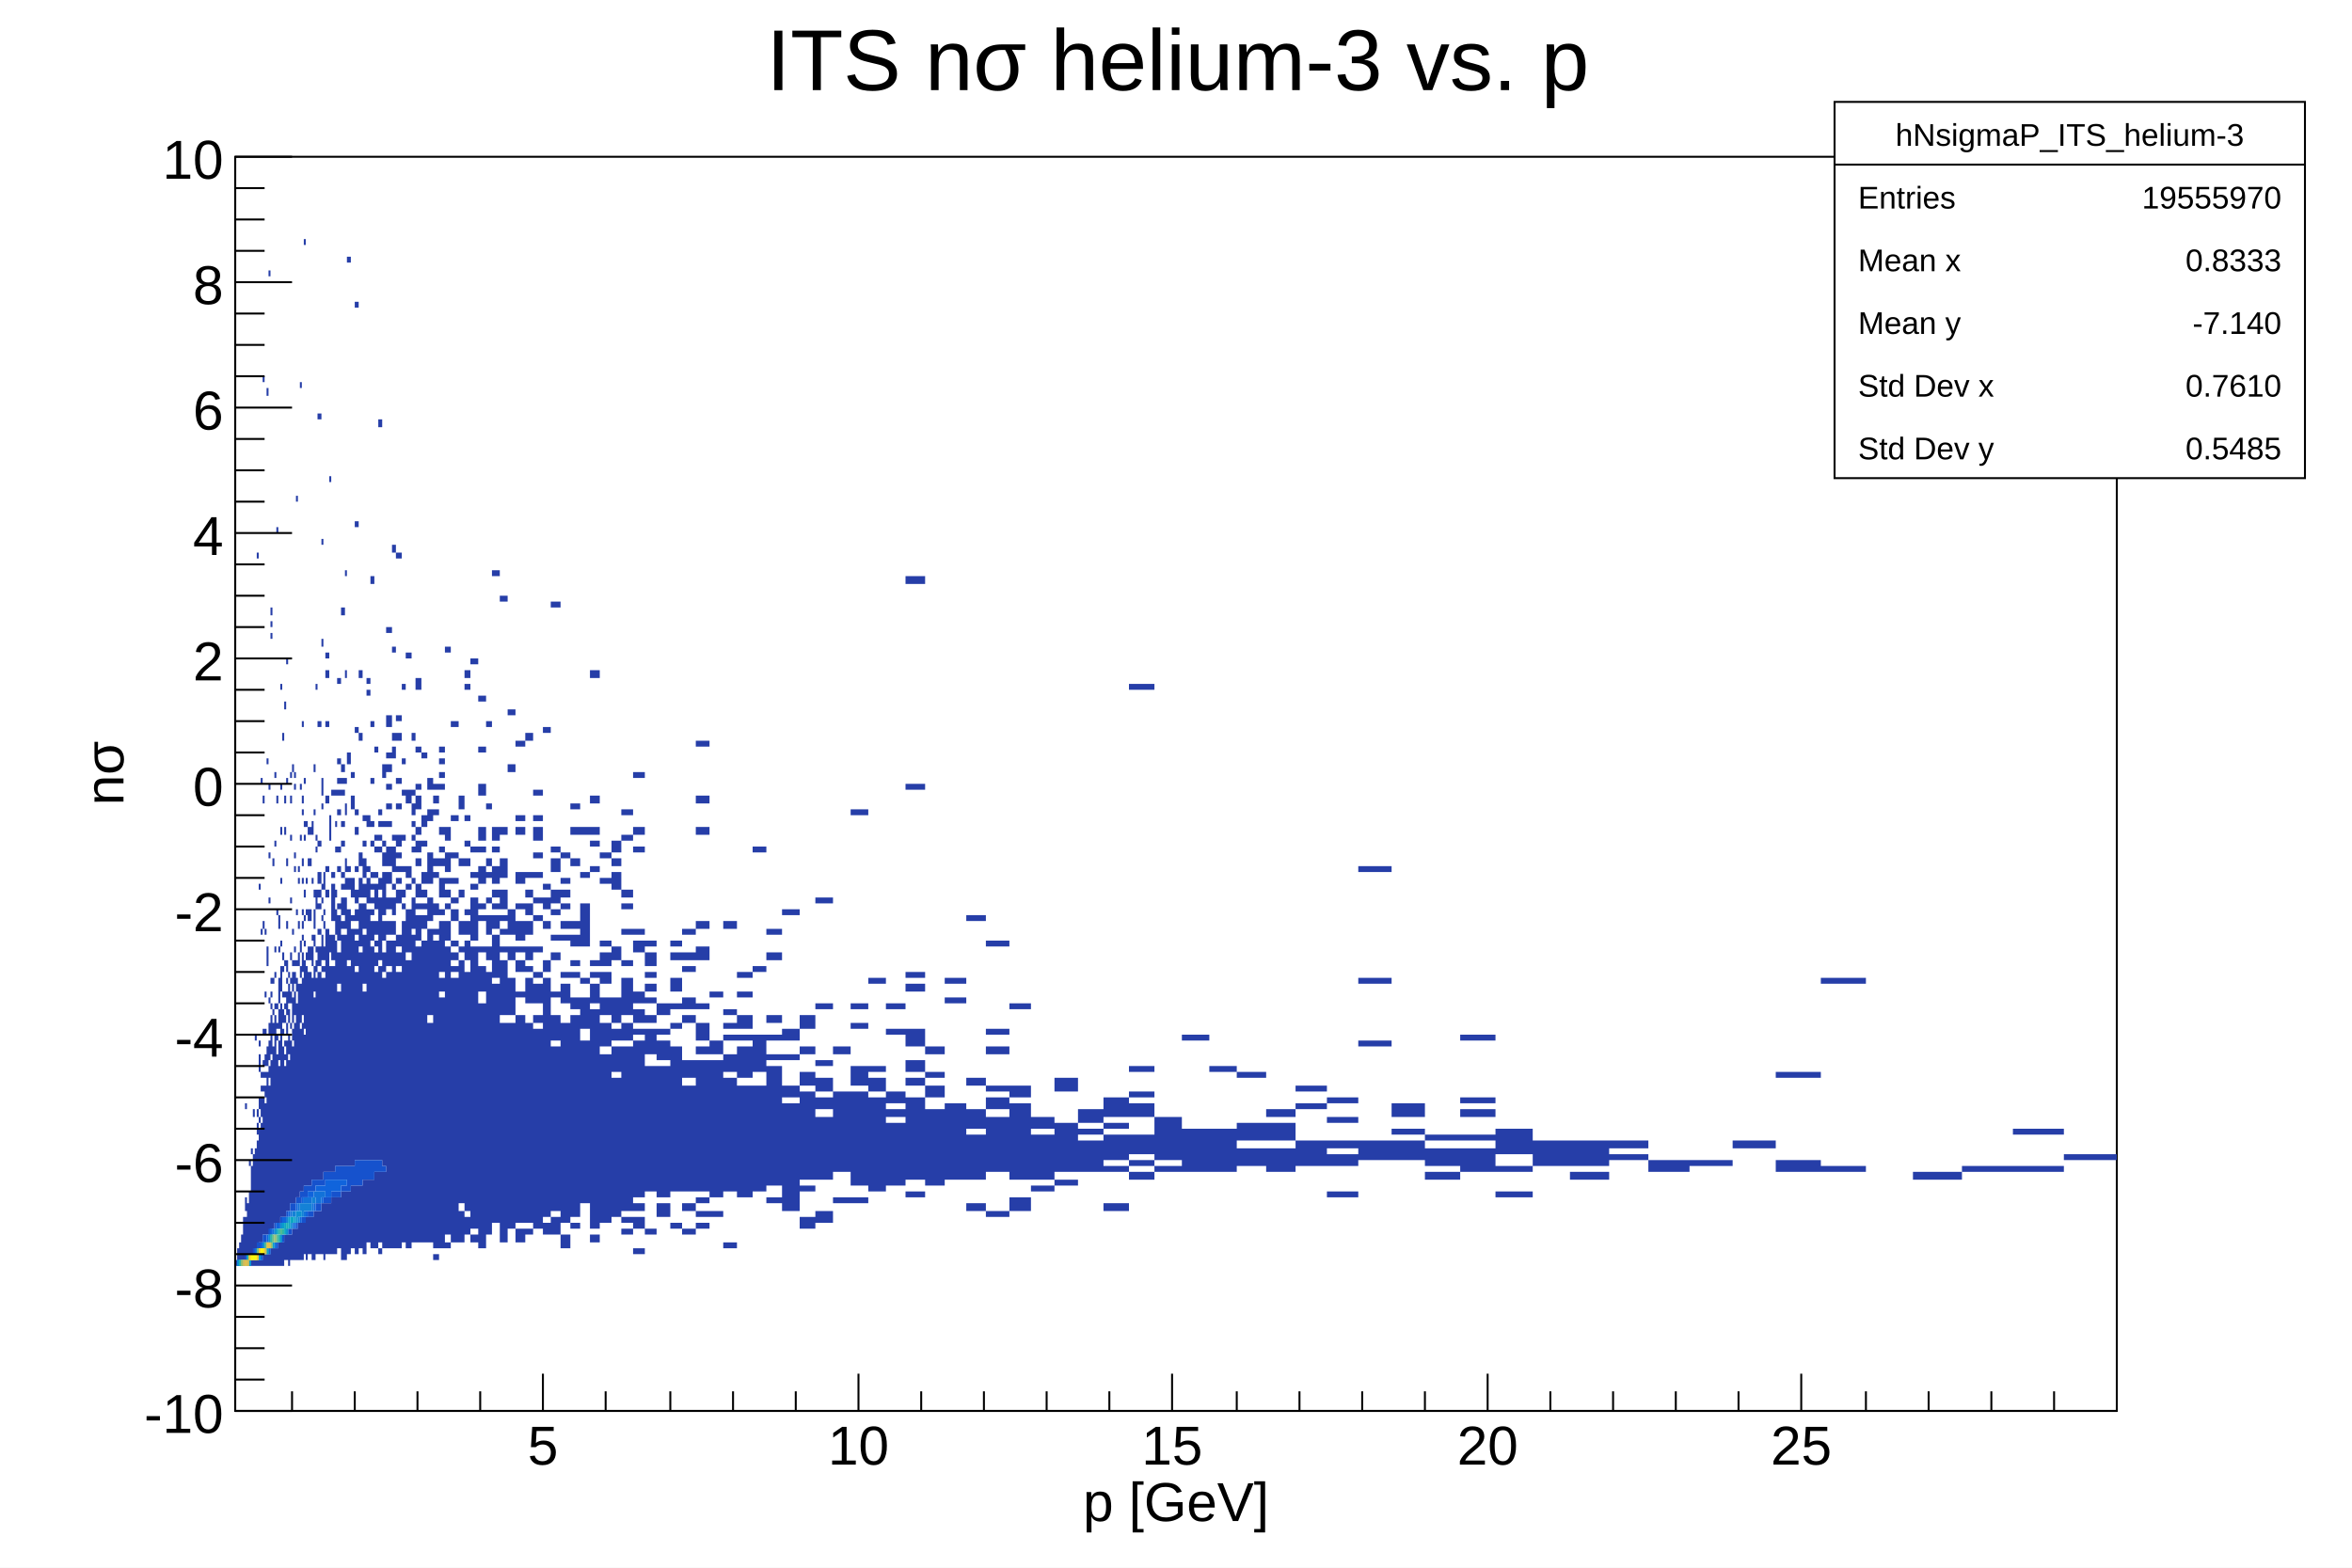
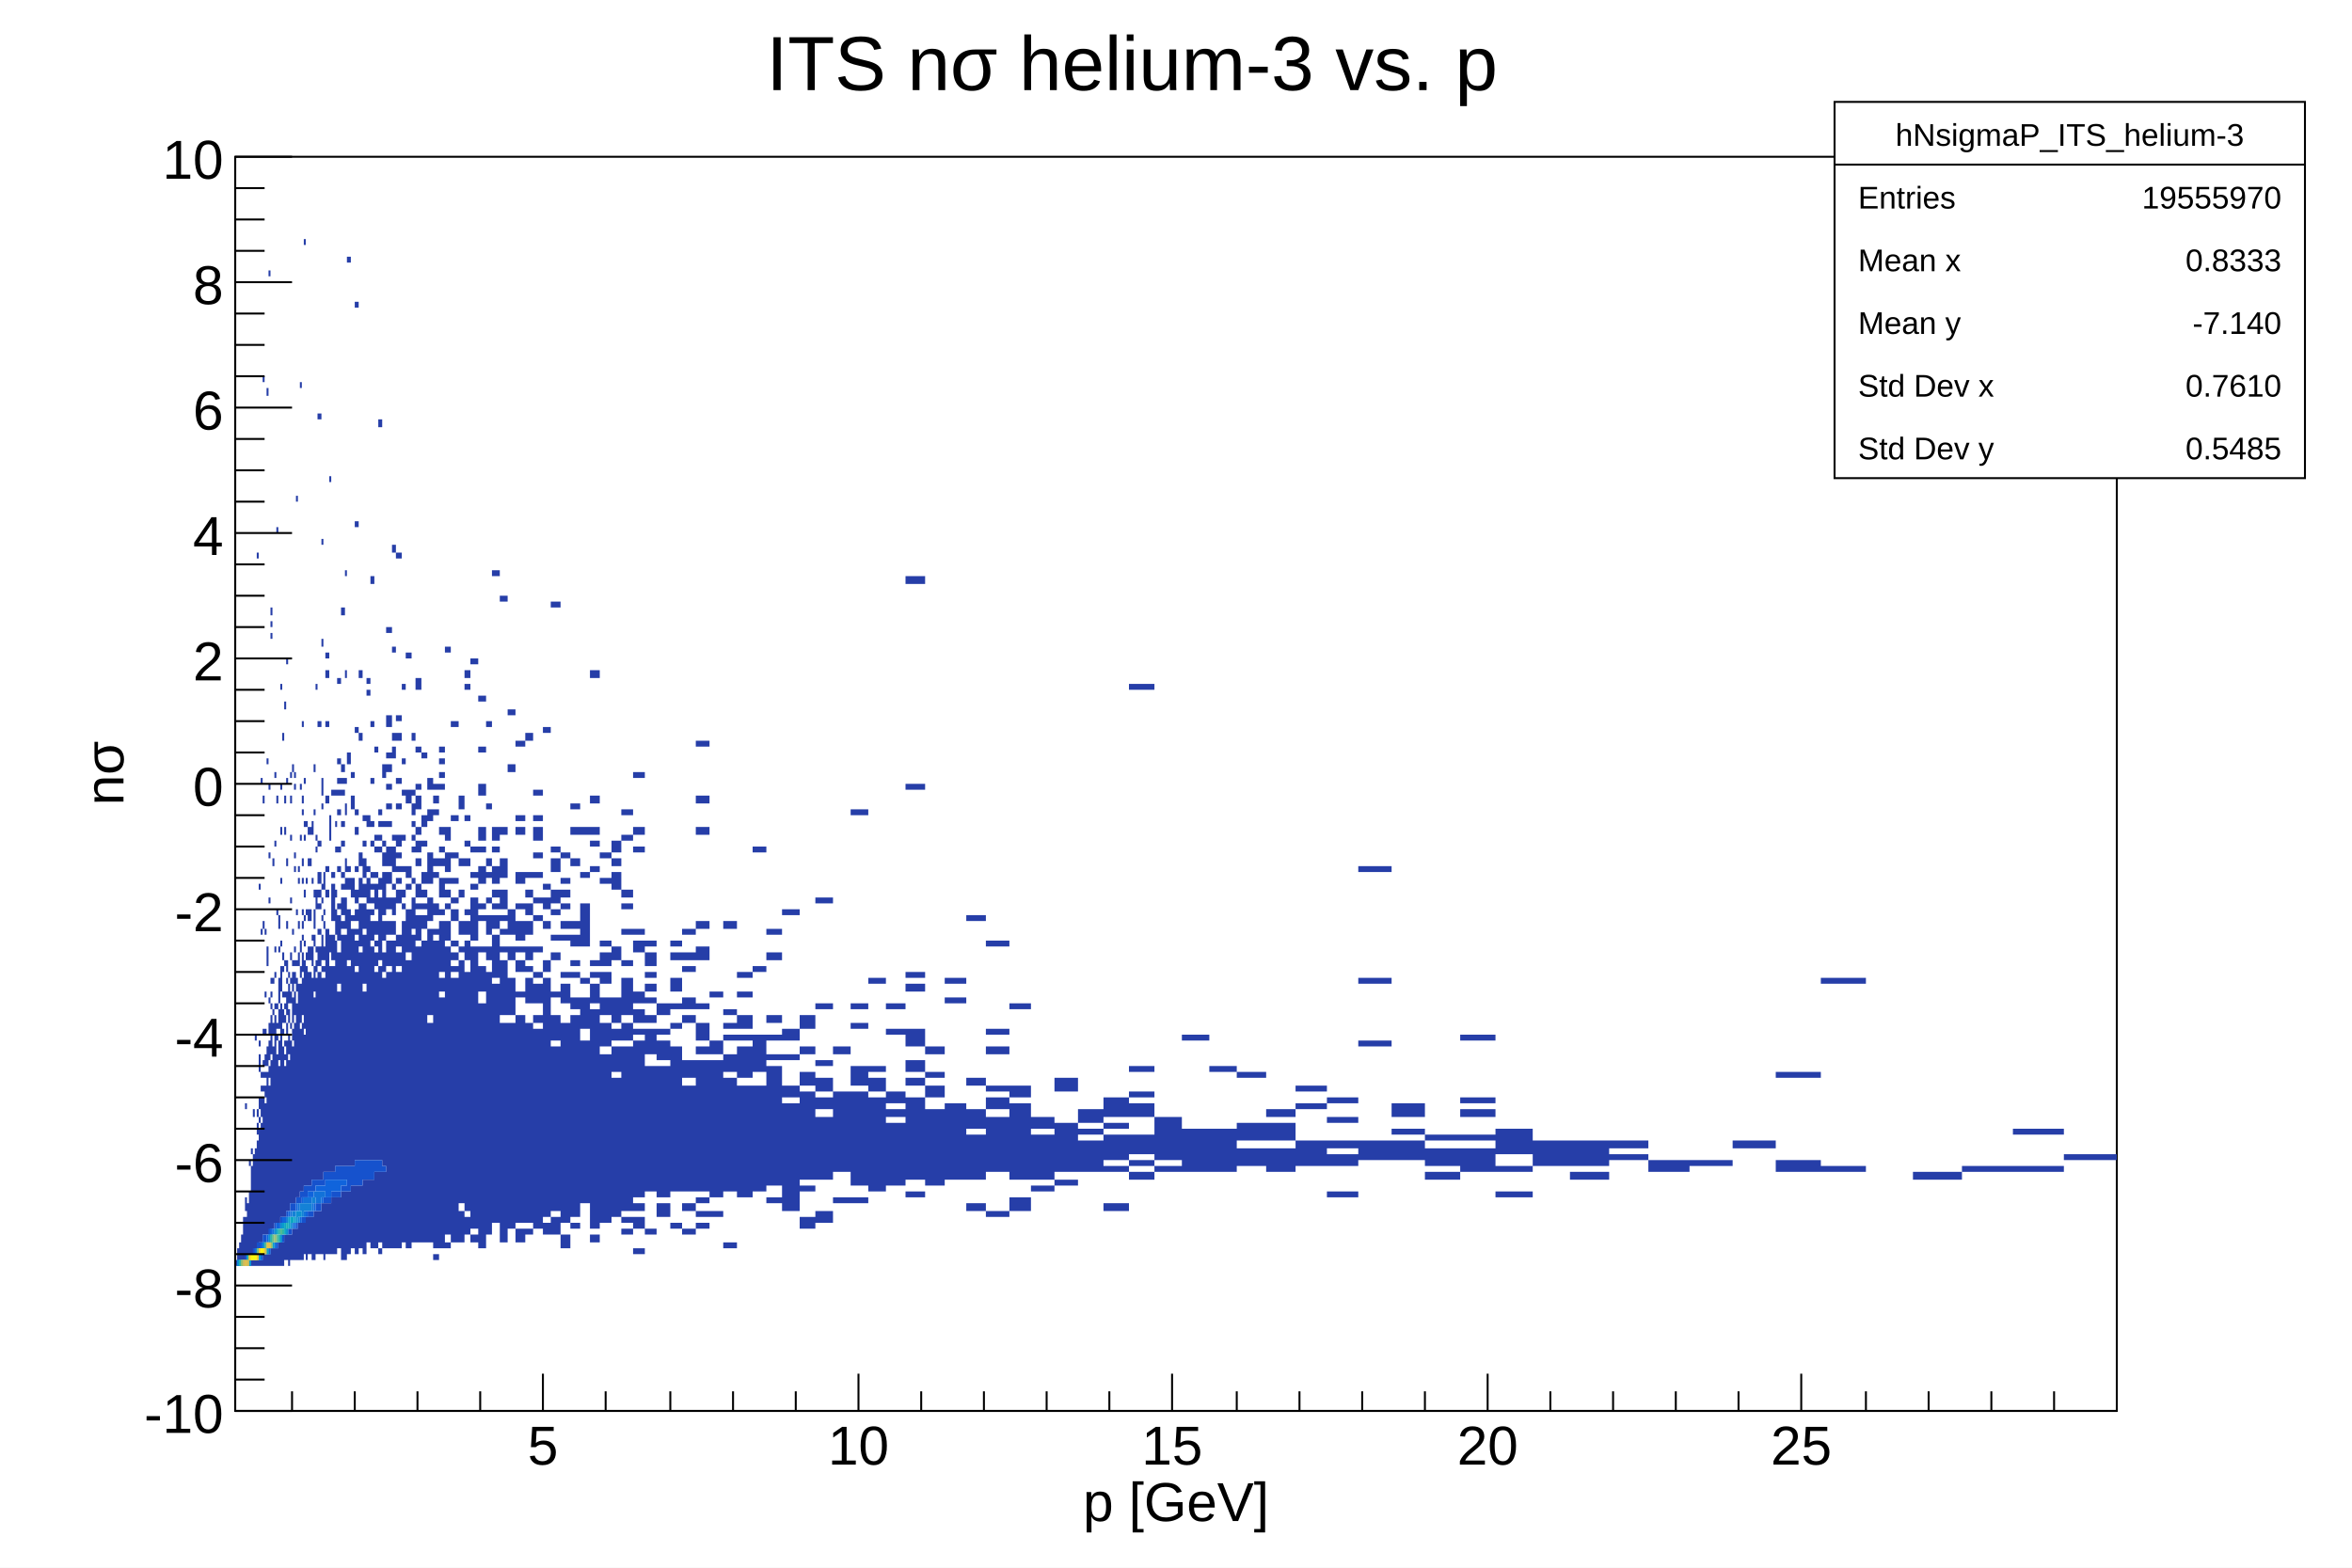
<svg xmlns="http://www.w3.org/2000/svg" viewBox="0 0 1200 800" preserveAspectRatio="none" width="1200" height="800">
  <path d="M0,0H1200V800H0Z" style="fill: white;" />
  <g>
    <g transform="translate(120,80)">
      <path d="M0,0H960V640H0Z" style="fill: white; stroke: black; stroke-width: 1;" />
      <svg x="0" y="0" overflow="hidden" width="960" height="640" viewBox="0 0 960 640">
        <g>
          <path fill="#263ea8" d="M0,563h1v3h-1zh1v3h-1zm1,0h1v3h-1zm0,-3h1v6h-1zm0,3h1v3h-1zm0,-6h1v3h-1zm0,6h1v3h-1zm0,-3h1v3h-1zm0,-3h1v6h-1zm0,3h1v3h-1zm0,-3h1v6h-1zm1,3h1v3h-1zh1v3h-1zm0,-6h1v9h-1zm0,3h1v6h-1zm0,-3h1v9h-1zh1v9h-1zm0,3h1v6h-1zm1,-3h1v9h-1zm0,-4h1v13h-1zm0,4h1v9h-1zh1v9h-1zm0,-4h1v13h-1zm1,0h1v13h-1zh1v13h-1zh1v13h-1zm0,-3h1v16h-1zm0,-6h1v22h-1zM5,483h1v3h-1zm0,48h1v3h-1zm0,10h1v3h-1zm0,6h1v16h-1zM5,531h1v3h-1zm0,13h1v19h-1zM5,534h1v4h-1zm0,7h1v22h-1zm0,3h1v16h-1zm1,0h1v16h-1zm0,-6h1v22h-1zh1v22h-1zm0,-4h1v26h-1zm1,0h1v26h-1zm0,-3h1v29h-1zM7,512h1v3h-1zm0,16h1v32h-1zh1v32h-1zM8,506h1v3h-1zm0,9h1v10h-1zm0,13h1v32h-1zm0,35h1v3h-1zM8,525h1v35h-1zm0,38h1v3h-1zM8,518h1v7h-1zm0,13h1v29h-1zm0,32h1v3h-1zM9,486h1v4h-1zm0,26h1v6h-1zm0,10h1v38h-1zm0,41h1v3h-1zM9,509h1v16h-1zm0,19h1v32h-1zm0,35h1v3h-1zM9,512h1v45h-1zm0,51h1v3h-1zM10,448h1v3h-1zm0,64h1v10h-1zm0,13h1v32h-1zm0,38h1v3h-1zm0,-57h1v51h-1zm0,57h1v3h-1zm1,-67h1v3h-1zm0,6h1v16h-1zm0,20h1v35h-1zm0,41h1v3h-1zm0,-70h1v3h-1zm0,9h1v52h-1zm0,61h1v3h-1zM11,202h1v3h-1zm0,284h1v4h-1zm0,16h1v52h-1zm0,61h1v3h-1zM12,461h1v6h-1zm0,22h1v3h-1zm0,7h1v3h-1zm0,9h1v55h-1zm0,64h1v3h-1zM12,371h1v3h-1zm0,80h1v3h-1zm0,7h1v3h-1zm0,22h1v3h-1zm0,10h1v3h-1zm0,6h1v26h-1zm0,29h1v29h-1zm0,38h1v3h-1zM13,317h1v3h-1zm0,77h1v3h-1zm0,80h1v3h-1zm0,19h1v61h-1zm0,70h1v3h-1zm0,-96h1v3h-1zm0,13h1v10h-1zm0,13h1v61h-1zm0,70h1v3h-1zM14,112h1v3h-1zm0,278h1v4h-1zm0,71h1v3h-1zm0,6h1v3h-1zm0,7h1v3h-1zm0,16h1v60h-1zm0,70h1v6h-1zM14,326h1v4h-1zm0,119h1v3h-1zm0,16h1v3h-1zm0,19h1v70h-1zm0,80h1v6h-1zM15,394h1v3h-1zm0,32h1v3h-1zm0,19h1v3h-1zm0,16h1v3h-1zm0,22h1v67h-1zm0,77h1v6h-1zM15,458h1v3h-1zm0,9h1v3h-1zm0,7h1v6h-1zm0,9h1v67h-1zm0,77h1v6h-1zM16,307h1v3h-1zm0,99h1v4h-1zm0,52h1v6h-1zm0,9h1v7h-1zm0,10h1v73h-1zm0,83h1v6h-1zM16,118h1v4h-1zm0,285h1v3h-1zm0,7h1v3h-1zm0,44h1v10h-1zm0,13h1v3h-1zm0,7h1v3h-1zm0,6h1v70h-1zm0,80h1v6h-1zM17,58h1v3h-1zm0,320h1v3h-1zm0,64h1v6h-1zm0,9h1v10h-1zm0,13h1v6h-1zm0,10h1v76h-1zm0,86h1v6h-1zM17,320h1v3h-1zm0,35h1v3h-1zm0,74h1v3h-1zm0,13h1v6h-1zm0,9h1v10h-1zm0,13h1v3h-1zm0,10h1v3h-1zm0,6h1v67h-1zm0,80h1v6h-1zM18,237h1v3h-1zm0,189h1v3h-1zm0,19h1v6h-1zm0,16h1v3h-1zm0,9h1v77h-1zm0,87h1v9h-1zM18,230h1v4h-1zm0,13h1v3h-1zm0,176h1v3h-1zm0,13h1v3h-1zm0,6h1v20h-1zm0,23h1v86h-1zm0,96h1v9h-1zM19,358h1v4h-1zm0,61h1v3h-1zm0,16h1v3h-1zm0,7h1v6h-1zm0,12h1v93h-1zm0,103h1v9h-1zM20,314h1v3h-1zm0,89h1v3h-1zm0,35h1v7h-1zm0,10h1v10h-1zm0,13h1v83h-1zm0,96h1v9h-1zM20,349h1v3h-1zm0,67h1v3h-1zm0,16h1v3h-1zm0,6h1v10h-1zm0,16h1v7h-1zm0,13h1v77h-1zm0,90h1v9h-1zM21,189h1v3h-1zm0,137h1v4h-1zm0,58h1v3h-1zm0,48h1v3h-1zm0,10h1v3h-1zm0,6h1v3h-1zm0,10h1v86h-1zm0,99h1v9h-1zM22,387h1v7h-1zm0,16h1v3h-1zm0,16h1v13h-1zm0,16h1v10h-1zm0,16h1v10h-1zm0,13h1v80h-1zm0,90h1v12h-1zM23,342h1v4h-1zm0,26h1v3h-1zm0,45h1v13h-1zm0,19h1v10h-1zm0,16h1v6h-1zm0,10h1v3h-1zm0,9h1v74h-1zm0,87h1v12h-1zM23,269h1v3h-1zm0,51h1v3h-1zm0,80h1v3h-1zm0,16h1v6h-1zm0,22h1v13h-1zm0,16h1v87h-1zm0,100h1v9h-1zM24,294h1v4h-1zm0,112h1v4h-1zm0,7h1v3h-1zm0,13h1v3h-1zm0,9h1v7h-1zm0,10h1v3h-1zm0,9h1v87h-1zm0,100h1v12h-1zM25,278h1v4h-1zm0,48h1v4h-1zm0,16h1v4h-1zm0,68h1v3h-1zm0,16h1v3h-1zm0,6h1v3h-1zm0,6h1v4h-1zm0,13h1v3h-1zm0,7h1v3h-1zm0,6h1v77h-1zm0,86h1v13h-1zM26,317h1v3h-1zm0,73h1v4h-1zm0,39h1v3h-1zm0,6h1v3h-1zm0,10h1v3h-1zm0,6h1v3h-1zm0,10h1v77h-1zm0,89h1v13h-1zM26,256h1v3h-1zm0,102h1v4h-1zm0,52h1v6h-1zm0,9h1v3h-1zm0,7h1v9h-1zm0,16h1v6h-1zm0,9h1v87h-1zm0,99h1v13h-1zM27,416h1v3h-1zm0,6h1v10h-1zm0,13h1v7h-1zm0,13h1v10h-1zm0,13h1v77h-1zm0,89h1v16h-1zM28,314h1v3h-1zm0,12h1v4h-1zm0,20h1v3h-1zm0,32h1v3h-1zm0,28h1v4h-1zm0,13h1v3h-1zm0,7h1v6h-1zm0,16h1v3h-1zm0,9h1v83h-1zm0,99h1v13h-1zM29,310h1v4h-1zm0,84h1v3h-1zm0,16h1v3h-1zm0,6h1v10h-1zm0,13h1v13h-1zm0,16h1v6h-1zm0,9h1v80h-1zm0,93h1v16h-1zM30,314h1v3h-1zm0,6h1v3h-1zm0,35h1v3h-1zm0,7h1v3h-1zm0,41h1v3h-1zm0,7h1v3h-1zm0,6h1v6h-1zm0,10h1v12h-1zm0,16h1v92h-1zm0,105h1v16h-1zM31,173h1v3h-1zm0,211h1v3h-1zm0,26h1v3h-1zm0,9h1v7h-1zm0,13h1v99h-1zm0,115h1v16h-1zM32,362h1v3h-1zm0,6h1v3h-1zm0,22h1v4h-1zm0,16h1v7h-1zm0,16h1v109h-1zm0,122h1v19h-1zM33,115h1v3h-1zm0,205h1v3h-1zm0,26h1v3h-1zm0,54h1v6h-1zm0,13h1v6h-1zm0,9h1v20h-1zm0,23h1v83h-1zm0,99h1v19h-1zM34,288h1v3h-1zm0,38h1v4h-1zm0,7h1v3h-1zm0,25h1v4h-1zm0,10h1v3h-1zm0,16h1v3h-1zm0,6h1v4h-1zm0,7h1v3h-1zm0,9h1v10h-1zm0,13h1v19h-1zm0,23h1v86h-1zm0,102h1v19h-1zM35,42h1v3h-1zm0,275h1v3h-1zm0,22h1v3h-1zm0,7h1v3h-1zm0,28h1v4h-1zm0,13h1v3h-1zm0,13h1v3h-1zm0,10h1v35h-1zm0,38h1v77h-1zm0,96h1v16h-1zM36,339h1v3h-1zm0,29h1v3h-1zm0,16h1v3h-1zm0,22h1v4h-1zm0,7h1v112h-1zm0,128h1v22h-1zM37,342h2v4h-2zm0,16h2v4h-2zm0,26h2v6h-2zm0,19h2v7h-2zm0,13h2v109h-2zm0,125h2v19h-2zM39,339h1v7h-1zm0,29h1v3h-1zm0,29h1v3h-1zm0,6h1v10h-1zm0,16h1v103h-1zm0,122h1v22h-1zM40,310h1v4h-1zm0,23h1v3h-1zm0,41h1v4h-1zm0,10h1v10h-1zm0,13h1v6h-1zm0,16h1v13h-1zm0,16h1v93h-1zm0,109h1v25h-1zM41,269h1v3h-1zm0,77h1v3h-1zm0,6h1v3h-1zm0,22h1v10h-1zm0,29h1v3h-1zm0,7h1v6h-1zm0,9h1v103h-1zm0,119h1v22h-1zM42,131h2v3h-2zm0,157h2v3h-2zm0,61h2v3h-2zm0,16h2v6h-2zm0,9h2v4h-2zm0,7h2v3h-2zm0,13h2v3h-2zm0,9h2v10h-2zm0,13h2v106h-2zm0,122h2v22h-2zM44,195h1v3h-1zm0,51h1v4h-1zm0,71h1v9h-1zm0,13h1v3h-1zm0,41h1v3h-1zm0,7h1v3h-1zm0,9h1v3h-1zm0,10h1v13h-1zm0,16h1v3h-1zm0,6h1v103h-1zm0,115h1v26h-1zM45,365h1v9h-1zm0,19h1v3h-1zm0,6h1v4h-1zm0,13h1v7h-1zm0,10h1v3h-1zm0,6h1v99h-1zm0,115h1v29h-1zM46,253h2v3h-2zm0,9h2v4h-2zm0,26h2v3h-2zm0,38h2v4h-2zm0,36h2v3h-2zm0,12h2v4h-2zm0,20h2v124h-2zm0,140h2v26h-2zM48,163h1v3h-1zm0,173h1v13h-1zm0,61h1v9h-1zm0,16h1v105h-1zm0,121h1v26h-1zM49,323h2v3h-2zm0,42h2v3h-2zm0,6h2v19h-2zm0,26h2v13h-2zm0,16h2v105h-2zm0,118h2v29h-2zM51,323h1v3h-1zm0,16h1v3h-1zm0,13h1v3h-1zm0,22h1v4h-1zm0,10h1v13h-1zm0,16h1v115h-1zm0,131h1v29h-1zM52,266h2v3h-2zm0,41h2v3h-2zm0,10h2v3h-2zm0,6h2v3h-2zm0,10h2v3h-2zm0,19h2v3h-2zm0,10h2v3h-2zm0,19h2v3h-2zm0,6h2v13h-2zm0,19h2v16h-2zm0,20h2v89h-2zm0,105h2v26h-2zM54,230h2v4h-2zm0,80h2v4h-2zm0,7h2v3h-2zm0,6h2v3h-2zm0,16h2v3h-2zm0,10h2v3h-2zm0,16h2v3h-2zm0,6h2v3h-2zm0,7h2v9h-2zm0,12h2v4h-2zm0,7h2v118h-2zm0,131h2v35h-2zM56,211h1v3h-1zm0,51h1v4h-1zm0,55h1v3h-1zm0,13h1v6h-1zm0,28h1v7h-1zm0,10h1v6h-1zm0,10h1v16h-1zm0,19h1v118h-1zm0,131h1v35h-1zM57,51h2v3h-2zm0,253h2v6h-2zm0,58h2v3h-2zm0,6h2v6h-2zm0,16h2v26h-2zm0,29h2v102h-2zm0,115h2v32h-2zM59,314h2v3h-2zm0,12h2v7h-2zm0,42h2v10h-2zm0,19h2v3h-2zm0,7h2v121h-2zm0,131h2v32h-2zM61,74h2v3h-2zm0,112h2v3h-2zm0,105h2v3h-2zm0,42h2v3h-2zm0,9h2v4h-2zm0,20h2v3h-2zm0,12h2v7h-2zm0,10h2v6h-2zm0,10h2v3h-2zm0,6h2v13h-2zm0,16h2v96h-2zm0,109h2v35h-2zM63,262h2v4h-2zm0,32h2v4h-2zm0,61h2v7h-2zm0,13h2v10h-2zm0,13h2v22h-2zm0,25h2v106h-2zm0,119h2v32h-2zM65,336h2v3h-2zm0,13h2v3h-2zm0,9h2v10h-2zm0,13h2v7h-2zm0,10h2v13h-2zm0,16h2v25h-2zm0,29h2v86h-2zm0,96h2v38h-2zM67,266h2v3h-2zm0,6h2v3h-2zm0,64h2v6h-2zm0,26h2v3h-2zm0,6h2v13h-2zm0,16h2v128h-2zm0,138h2v32h-2zM69,214h2v4h-2zm0,74h2v3h-2zm0,29h2v3h-2zm0,22h2v3h-2zm0,10h2v3h-2zm0,16h2v3h-2zm0,6h2v3h-2zm0,7h2v3h-2zm0,6h2v3h-2zm0,6h2v10h-2zm0,13h2v109h-2zm0,119h2v35h-2zM71,301h2v3h-2zm0,45h2v3h-2zm0,6h2v3h-2zm0,13h2v3h-2zm0,6h2v13h-2zm0,19h2v7h-2zm0,10h2v3h-2zm0,6h2v7h-2zm0,10h2v96h-2zm0,102h2v39h-2zM73,134h2v4h-2zm0,199h2v3h-2zm0,6h2v3h-2zm0,7h2v3h-2zm0,6h2v3h-2zm0,16h2v6h-2zm0,10h2v32h-2zm0,35h2v99h-2zm0,105h2v36h-2zm0,39h2v3h-2zM75,310h2v7h-2zm0,29h2v3h-2zm0,10h2v3h-2zm0,6h2v7h-2zm0,10h2v22h-2zm0,25h2v10h-2zm0,16h2v10h-2zm0,13h2v96h-2zm0,99h2v39h-2zM77,240h3v3h-3zm0,45h3v6h-3zm0,19h3v3h-3zm0,6h3v4h-3zm0,10h3v3h-3zm0,10h3v3h-3zm0,9h3v3h-3zm0,13h3v10h-3zm0,13h3v6h-3zm0,13h3v6h-3zm0,12h3v7h-3zm0,10h3v13h-3zm0,16h3v141h-3zM80,198h2v4h-2zm0,52h2v3h-2zm0,44h2v4h-2zm0,7h2v6h-2zm0,45h2v3h-2zm0,6h2v13h-2zm0,19h2v3h-2zm0,7h2v9h-2zm0,12h2v7h-2zm0,10h2v157h-2zM82,202h3v3h-3zm0,83h3v3h-3zm0,9h3v4h-3zm0,23h3v3h-3zm0,13h3v3h-3zm0,16h3v6h-3zm0,9h3v3h-3zm0,7h3v3h-3zm0,6h3v3h-3zm0,6h3v7h-3zm0,23h3v6h-3zm0,9h3v7h-3zm0,10h3v141h-3zM85,269h2v3h-2zm0,38h2v3h-2zm0,16h2v3h-2zm0,23h2v3h-2zm0,16h2v3h-2zm0,12h2v4h-2zm0,7h2v3h-2zm0,9h2v164h-2zM87,253h3v3h-3zm0,70h3v7h-3zm0,39h3v6h-3zm0,9h3v3h-3zm0,13h3v22h-3zm0,26h3v147h-3zM90,294h2v4h-2zm0,29h2v3h-2zm0,7h2v6h-2zm0,9h2v3h-2zm0,7h2v3h-2zm0,6h2v3h-2zm0,16h2v3h-2zm0,10h2v16h-2zm0,19h2v157h-2zM92,266h3v6h-3zm0,35h3v3h-3zm0,19h3v3h-3zm0,6h3v7h-3zm0,16h3v4h-3zm0,7h3v6h-3zm0,9h3v4h-3zm0,13h3v7h-3zm0,10h3v3h-3zm0,6h3v13h-3zm0,16h3v151h-3zm3,-99h3v3h-3zm0,32h3v6h-3zm0,13h3v3h-3zm0,16h3v6h-3zm0,9h3v4h-3zm0,7h3v3h-3zm0,6h3v7h-3zm0,13h3v154h-3zm3,-83h3v6h-3zm0,16h3v6h-3zm0,22h3v16h-3zm0,23h3v12h-3zm0,16h3v44h-3zm0,48h3v112h-3zm3,-122h3v3h-3zm0,6h3v4h-3zm0,7h3v3h-3zm0,25h3v4h-3zm0,7h3v3h-3zm0,16h3v6h-3zm0,13h3v3h-3zm0,6h3v157h-3zm0,160h3v3h-3zm3,-259h3v3h-3zm0,6h3v3h-3zm0,7h3v3h-3zm0,6h3v3h-3zm0,22h3v4h-3zm0,10h3v3h-3zm0,6h3v4h-3zm0,10h3v10h-3zm0,16h3v3h-3zm0,6h3v26h-3zm0,29h3v7h-3zm0,10h3v128h-3zm3,-179h3v3h-3zm0,92h3v7h-3zm0,13h3v10h-3zm0,13h3v3h-3zm0,6h3v4h-3zm0,7h3v3h-3zm0,9h3v10h-3zm0,13h3v147h-3zm0,151h3v3h-3zm3,-266h4v3h-4zm0,48h4v3h-4zm0,19h4v3h-4zm0,13h4v3h-4zm0,10h4v3h-4zm0,6h4v6h-4zm0,16h4v3h-4zm0,6h4v4h-4zm0,7h4v3h-4zm0,6h4v135h-4zm4,-93h3v7h-3zm0,32h3v4h-3zm0,16h3v4h-3zm0,16h3v7h-3zm0,13h3v3h-3zm0,7h3v124h-3zm0,128h3v16h-3zm3,-276h3v4h-3zm0,7h3v3h-3zm0,67h3v3h-3zm0,13h3v3h-3zm0,9h3v4h-3zm0,26h3v3h-3zm0,6h3v7h-3zm0,10h3v10h-3zm0,16h3v122h-3zm0,125h3v9h-3zm3,-285h4v3h-4zm0,96h4v3h-4zm0,13h4v3h-4zm0,6h4v3h-4zm0,7h4v22h-4zm0,25h4v144h-4zm0,147h4v4h-4zm4,-275h4v3h-4zm0,26h4v3h-4zm0,19h4v6h-4zm0,22h4v7h-4zm0,10h4v3h-4zm0,10h4v9h-4zm0,19h4v3h-4zm0,6h4v3h-4zm0,16h4v3h-4zm0,10h4v13h-4zm0,19h4v125h-4zm4,-144h3v3h-3zm0,42h3v3h-3zm0,28h3v4h-3zm0,7h3v3h-3zm0,13h3v3h-3zm0,9h3v10h-3zm0,16h3v7h-3zm0,13h3v134h-3zm3,-205h4v3h-4zm0,131h4v7h-4zm0,10h4v3h-4zm0,10h4v9h-4zm0,12h4v4h-4zm0,7h4v3h-4zm0,6h4v7h-4zm0,10h4v22h-4zm0,25h4v122h-4zm4,-198h4v3h-4zm0,118h4v4h-4zm0,16h4v10h-4zm0,16h4v10h-4zm0,13h4v3h-4zm0,7h4v3h-4zm0,9h4v3h-4zm0,7h4v28h-4zm0,32h4v112h-4zm4,-160h4v3h-4zm0,28h4v4h-4zm0,74h4v13h-4zm0,19h4v7h-4zm0,16h4v19h-4zm0,23h4v105h-4zm4,-144h5v3h-5zm0,38h5v3h-5zm0,6h5v4h-5zm0,23h5v6h-5zm0,16h5v3h-5zm0,9h5v10h-5zm0,13h5v3h-5zm0,7h5v6h-5zm0,16h5v3h-5zm0,12h5v106h-5zm0,109h5v7h-5zm5,-253h4v4h-4zm0,71h4v3h-4zm0,9h4v4h-4zm0,7h4v6h-4zm0,9h4v7h-4zm0,13h4v7h-4zm0,10h4v3h-4zm0,6h4v13h-4zm0,23h4v102h-4zm0,105h4v3h-4zm4,-224h5v3h-5zm0,13h5v3h-5zm0,6h5v7h-5zm0,13h5v3h-5zm0,10h5v3h-5zm0,13h5v3h-5zm0,9h5v3h-5zm0,16h5v3h-5zm0,13h5v3h-5zm0,6h5v10h-5zm0,16h5v4h-5zm0,7h5v102h-5zm5,-154h4v3h-4zm0,80h4v3h-4zm0,7h4v6h-4zm0,12h4v4h-4zm0,20h4v6h-4zm0,9h4v122h-4zm0,125h4v6h-4zm4,-317h5v3h-5zm0,125h5v3h-5zm0,6h5v7h-5zm0,16h5v7h-5zm0,10h5v3h-5zm0,13h5v3h-5zm0,9h5v4h-5zm0,20h5v3h-5zm0,12h5v13h-5zm0,16h5v84h-5zm0,87h5v9h-5zm5,-186h5v3h-5zm0,13h5v3h-5zm0,6h5v4h-5zm0,7h5v3h-5zm0,9h5v4h-5zm0,7h5v3h-5zm0,19h5v3h-5zm0,6h5v10h-5zm0,20h5v102h-5zm0,108h5v7h-5zm5,-220h5v3h-5zm0,12h5v4h-5zm0,16h5v4h-5zm0,32h5v4h-5zm0,7h5v6h-5zm0,13h5v3h-5zm0,6h5v3h-5zm0,13h5v6h-5zm0,9h5v103h-5zm0,106h5v3h-5zm5,-202h5v4h-5zm0,23h5v3h-5zm0,16h5v22h-5zm0,38h5v3h-5zm0,10h5v16h-5zm0,22h5v83h-5zm5,-189h5v4h-5zm0,64h5v4h-5zm0,16h5v4h-5zm0,7h5v3h-5zm0,13h5v3h-5zm0,48h5v3h-5zm0,6h5v3h-5zm0,6h5v10h-5zm0,13h5v112h-5zm0,115h5v4h-5zm5,-195h6v3h-6zm0,13h6v3h-6zm0,32h6v3h-6zm0,6h6v7h-6zm0,10h6v6h-6zm0,13h6v9h-6zm0,13h6v12h-6zm0,16h6v86h-6zm6,-109h5v6h-5zm0,9h5v4h-5zm0,7h5v9h-5zm0,38h5v7h-5zm0,26h5v13h-5zm0,16h5v6h-5zm0,9h5v13h-5zm0,16h5v71h-5zm5,-137h6v3h-6zm0,13h6v3h-6zm0,28h6v4h-6zm0,7h6v3h-6zm0,13h6v3h-6zm0,16h6v3h-6zm0,9h6v19h-6zm0,23h6v9h-6zm0,12h6v84h-6zm0,87h6v3h-6zm0,6h6v3h-6zm6,-233h6v3h-6zm0,28h6v4h-6zm0,10h6v3h-6zm0,42h6v3h-6zm0,6h6v6h-6zm0,26h6v6h-6zm0,9h6v7h-6zm0,10h6v3h-6zm0,6h6v80h-6zm0,83h6v4h-6zm0,7h6v6h-6zm0,16h6v3h-6zm6,-157h6v3h-6zm0,6h6v7h-6zm0,10h6v3h-6zm0,6h6v4h-6zm0,7h6v3h-6zm0,9h6v4h-6zm0,7h6v13h-6zm0,19h6v64h-6zm0,83h6v3h-6zm6,-115h7v6h-7zm0,13h7v3h-7zm0,6h7v10h-7zm0,13h7v67h-7zm0,70h7v7h-7zm7,-134h6v3h-6zm0,6h6v4h-6zm0,13h6v7h-6zm0,13h6v3h-6zm0,10h6v3h-6zm0,12h6v74h-6zm0,90h6v3h-6zm6,-150h7v3h-7zm0,12h7v4h-7zm0,7h7v3h-7zm0,16h7v6h-7zm0,9h7v4h-7zm0,23h7v9h-7zm0,13h7v54h-7zm0,60h7v4h-7zm0,13h7v3h-7zm7,-249h7v3h-7zm0,28h7v4h-7zm0,16h7v4h-7zm0,48h7v4h-7zm0,13h7v7h-7zm0,29h7v3h-7zm0,10h7v9h-7zm0,12h7v4h-7zm0,7h7v67h-7zm0,70h7v3h-7zm0,7h7v3h-7zm0,6h7v3h-7zm7,-118h7v3h-7zm0,25h7v7h-7zm0,10h7v70h-7zm0,77h7v3h-7zm7,-148h7v4h-7zm0,45h7v3h-7zm0,7h7v3h-7zm0,6h7v3h-7zm0,10h7v9h-7zm0,12h7v58h-7zm0,84h7v3h-7zm7,-138h8v3h-8zm0,10h8v3h-8zm0,12h8v7h-8zm0,10h8v3h-8zm0,6h8v16h-8zm0,20h8v57h-8zm8,-122h7v3h-7zm0,61h7v3h-7zm0,35h7v19h-7zm0,26h7v54h-7zm7,-80h8v3h-8zm0,12h8v4h-8zm0,32h8v4h-8zm0,10h8v3h-8zm0,10h8v3h-8zm0,6h8v61h-8zm0,67h8v3h-8zm8,-147h9v3h-9zm0,61h9v6h-9zm0,13h9v3h-9zm0,16h9v6h-9zm0,9h9v55h-9zm9,-45h8v7h-8zm0,16h8v4h-8zm0,13h8v7h-8zm0,10h8v45h-8zm0,48h8v3h-8zm0,16h8v6h-8zm8,-163h9v3h-9zm0,54h9v3h-9zm0,29h9v3h-9zm0,9h9v7h-9zm0,10h9v6h-9zm0,10h9v32h-9zm0,48h9v6h-9zm9,-84h9v4h-9zm0,23h9v41h-9zm0,54h9v3h-9zm9,-198h9v3h-9zm0,99h9v3h-9zm0,10h9v3h-9zm0,22h9v10h-9zm0,13h9v48h-9zm0,54h9v3h-9zm9,-112h9v3h-9zm0,45h9v3h-9zm0,6h9v7h-9zm0,10h9v48h-9zm9,-48h10v3h-10zm0,13h10v3h-10zm0,32h10v6h-10zm0,9h10v4h-10zm0,7h10v32h-10zM342,214h10v4h-10zm0,106h10v3h-10zm0,96h10v3h-10zm0,6h10v4h-10zm0,23h10v9h-10zm0,16h10v6h-10zm0,9h10v4h-10zm0,10h10v42h-10zm0,48h10v3h-10zm10,-74h10v4h-10zm0,13h10v3h-10zm0,7h10v6h-10zm0,12h10v39h-10zm10,-67h11v3h-11zm0,10h11v3h-11zm0,54h11v39h-11zm11,-96h10v3h-10zm0,83h10v4h-10zm0,16h10v10h-10zm0,13h10v23h-10zm0,35h10v4h-10zM383,400h12v3h-12zm0,45h12v3h-12zm0,9h12v4h-12zm0,20h12v3h-12zm0,6h12v6h-12zm0,10h12v28h-12zm0,48h12v3h-12zM395,432h11v3h-11zm0,42h11v6h-11zm0,9h11v39h-11zm0,48h11v7h-11zm11,-41h12v6h-12zm0,9h12v23h-12zm0,26h12v3h-12zm12,-55h12v7h-12zm0,23h12v25h-12zm0,29h12v3h-12zm12,-36h13v7h-13zm0,10h13v3h-13zm0,6h13v16h-13zm13,-22h13v10h-13zm0,13h13v3h-13zm0,6h13v13h-13zm0,16h13v3h-13zm0,19h13v4h-13zM456,269h13v3h-13zm0,195h13v3h-13zm0,13h13v3h-13zm0,6h13v7h-13zm0,16h13v10h-13zm0,13h13v3h-13zm0,6h13v4h-13zm13,-28h14v22h-14zm0,25h14v3h-14zm14,-67h14v3h-14zm0,48h14v22h-14zm14,-32h14v3h-14zm0,32h14v22h-14zm14,-29h15v3h-15zm0,26h15v9h-15zm0,13h15v9h-15zm15,-20h15v4h-15zm0,7h15v9h-15zm0,13h15v12h-15zm15,-32h16v3h-16zm0,9h16v3h-16zm0,19h16v13h-16zm16,-22h16v3h-16zm0,10h16v3h-16zm0,12h16v4h-16zm0,7h16v6h-16zm0,19h16v3h-16zM573,362h17v3h-17zm0,57h17v3h-17zm0,32h17v3h-17zm0,51h17v10h-17zm17,-19h17v7h-17zm0,13h17v3h-17zm0,6h17v10h-17zm17,-3h18v3h-18zm0,7h18v9h-18zm0,12h18v4h-18zm18,-70h18v3h-18zm0,32h18v3h-18zm0,6h18v4h-18zm0,13h18v3h-18zm0,7h18v12h-18zm18,-10h19v13h-19zm0,19h19v3h-19zm0,13h19v3h-19zm19,-26h19v13h-19zm19,0h20v13h-20zm0,16h20v4h-20zm20,-16h20v4h-20zm0,7h20v3h-20zm20,3h21v6h-21zm21,0h22v3h-22zm22,-10h22v4h-22zm22,-35h23v3h-23zm0,45h23v6h-23zm23,-93h23v3h-23zm0,96h23v3h-23zm47,3h25v4h-25zm25,-3h26v3h-26zm26,-19h26v3h-26zm0,19h26v3h-26zm26,-6h27v3h-27z" />
          <path fill="#1652cd" d="M1,563h1v3h-1zm4,-3h1v3h-1zm2,3h1v3h-1zm2,-6h1v3h-1zm2,-3h1v3h-1zh1v3h-1zm1,0h1v3h-1zh1v3h-1zm1,0h1v3h-1zm0,6h1v3h-1zm1,-10h1v4h-1zh1v4h-1zm1,0h1v4h-1zh1v4h-1zm2,-3h1v3h-1zm0,10h1v3h-1zm1,-10h1v3h-1zm2,-3h1v3h-1zh1v3h-1zm1,10h1v3h-1zm2,-13h1v3h-1zh1v3h-1zm1,9h1v4h-1zm2,-12h1v3h-1zh1v3h-1zm1,9h1v3h-1zm1,-13h1v4h-1zm0,13h1v3h-1zm1,-13h1v4h-1zm1,0h1v4h-1zm1,-3h1v3h-1zm0,13h1v3h-1zm1,-13h1v3h-1zm1,-3h1v6h-1zm1,0h1v3h-1zm0,13h1v3h-1zm1,-16h1v6h-1zm0,16h1v3h-1zm1,-16h1v6h-1zm1,0h2v3h-2zm0,13h2v3h-2zm2,-16h1v6h-1zm0,16h1v3h-1zm1,-16h1v6h-1zm1,0h1v3h-1zm0,12h1v4h-1zm1,-12h2v3h-2zm0,12h2v4h-2zm2,-12h1v3h-1zm1,-4h1v7h-1zm0,13h1v3h-1zm1,-13h2v4h-2zm0,13h2v3h-2zm2,-13h1v4h-1zm0,13h1v3h-1zm1,-13h2v4h-2zm0,10h2v3h-2zm2,-13h1v7h-1zm0,13h1v3h-1zm1,-13h2v7h-2zm0,13h2v3h-2zm2,-13h2v7h-2zm0,10h2v3h-2zm2,-10h1v7h-1zm0,10h1v3h-1zm1,-10h2v13h-2zm2,0h2v10h-2zm2,-3h2v13h-2zm2,0h2v13h-2zm2,0h2v10h-2zm2,0h2v10h-2zm2,0h2v10h-2zm2,0h2v6h-2zm2,0h2v6h-2zm2,3h2v3h-2z" />
          <path fill="#1064dc" d="M1,563h1v3h-1zm5,-3h1v3h-1zm1,3h1v3h-1zm3,-6h1v3h-1zm3,3h1v3h-1zm0,-6h1v3h-1zm3,-4h1v4h-1zh1v4h-1zm1,7h1v3h-1zm1,-10h1v3h-1zm2,7h1v3h-1zm1,-10h1v3h-1zm1,0h1v3h-1zm2,-3h1v3h-1zm1,0h1v3h-1zm2,-3h1v3h-1zm3,6h1v3h-1zm1,-10h1v4h-1zm2,7h1v3h-1zm1,-10h1v3h-1zm2,7h1v3h-1zm1,-10h2v3h-2zm2,0h1v3h-1zm1,6h1v4h-1zm1,-9h1v3h-1zm1,0h2v3h-2zm2,0h1v3h-1zm0,6h1v3h-1zm1,-6h1v3h-1zm1,-3h2v9h-2zm2,0h1v9h-1zm1,0h2v6h-2zm2,0h1v6h-1zm1,0h2v6h-2zm2,0h2v3h-2zm2,0h1v3h-1z" />
          <path fill="#1272d9" d="M6,560h1v3h-1zm4,-3h1v3h-1zm4,-3h1v3h-1zm3,-4h1v4h-1zm2,-3h1v3h-1zm1,7h1v3h-1zm3,-10h1v3h-1zm0,6h1v4h-1zm3,-9h1v3h-1zm0,6h1v3h-1zm2,-9h1v3h-1zm1,6h1v3h-1zm3,-10h1v4h-1zm3,-3h1v3h-1zm0,7h1v3h-1zm1,-7h1v3h-1zm1,0h2v3h-2zm2,3h1v4h-1zm1,-6h1v3h-1zm1,0h1v6h-1zm1,0h2v6h-2zm2,0h1v3h-1zm1,0h1v3h-1z" />
          <path fill="#1481d6" d="M1,563h1v3h-1zm6,0h1v3h-1zm5,-3h1v3h-1zm4,-3h1v3h-1zm4,-10h1v3h-1zm6,-6h1v3h-1zm3,-3h1v3h-1zm1,0h1v3h-1zm2,3h1v3h-1zm1,-7h1v4h-1zm1,0h1v7h-1zm1,0h1v4h-1zm1,0h1v4h-1zm1,0h2v4h-2zm2,-3h1v3h-1zm1,0h1v3h-1z" />
          <path fill="#0e8fd1" d="M1,563h1v3h-1zm1,0h1v3h-1zm4,-3h1v3h-1zm5,-3h1v3h-1zm3,-3h1v3h-1zm3,-4h1v4h-1zm3,-3h1v3h-1zm3,3h1v4h-1zm0,-6h1v3h-1zm3,3h1v3h-1zm2,-3h1v3h-1zm3,-6h1v6h-1zm1,0h1v3h-1zm1,0h1v3h-1z" />
          <path fill="#099dcc" d="M2,563h1v3h-1zm5,0h1v3h-1zm5,-3h1v3h-1zm7,-6h1v3h-1zm5,-10h1v3h-1zm3,-3h1v3h-1zm3,0h1v3h-1z" />
          <path fill="#0da7c3" d="M2,563h1v3h-1zm13,-9h1v3h-1zm1,3h1v3h-1zm2,-7h1v4h-1zm3,-3h1v3h-1zm4,-3h1v6h-1zm2,0h1v3h-1zm1,-3h1v3h-1zm1,0h1v3h-1z" />
          <path fill="#1eafb3" d="M6,560h1v3h-1zm5,-3h1v3h-1zm11,-7h1v4h-1zm4,-6h1v3h-1zh1v3h-1z" />
          <path fill="#2eb7a4" d="M2,563h1v3h-1zh1v3h-1zh1v3h-1zh1v3h-1zm4,0h1v3h-1zM18,550h1v7h-1zm4,-3h1v3h-1zm2,0h1v3h-1z" />
          <path fill="#52ba92" d="M3,563h1v3h-1zm8,-3h1v3h-1zm4,-6h1v6h-1zm6,-4h1v4h-1zm2,-3h1v3h-1zh1v3h-1z" />
          <path fill="#74bd81" d="M3,563h1v3h-1zh1v3h-1zh1v3h-1zm4,-3h1v3h-1zm4,-3h1v3h-1zm8,-7h1v4h-1z" />
          <path fill="#95be71" d="M3,563h1v3h-1zm1,0h1v3h-1zm2,0h1v3h-1zm12,-9h1v3h-1zm2,-4h1v4h-1zh1v4h-1z" />
          <path fill="#b3bd65" d="M4,563h1v3h-1zh1v3h-1zm2,0h1v3h-1zm5,-3h1v3h-1zm5,-6h1v3h-1z" />
          <path fill="#d1bb59" d="M4,563h1v3h-1zh1v3h-1zm1,0h1v3h-1zm1,0h1v3h-1zm1,-3h1v3h-1zm5,-3h1v3h-1zm3,0h1v3h-1zm2,-3h1v3h-1z" />
          <path fill="#e2c04b" d="M5,563h1v3h-1zh1v3h-1zh1v3h-1zm11,-9h1v3h-1zm1,0h1v3h-1z" />
          <path fill="#f4c63b" d="M7,560h1v3h-1zm4,0h1v3h-1zm3,-3h1v3h-1z" />
          <path fill="#fdd22b" d="M7,560h1v3h-1zm5,-3h1v3h-1z" />
          <path fill="#fbe61d" d="M8,560h1v3h-1zm2,0h1v3h-1zm3,-3h1v3h-1zm1,0h1v3h-1z" />
          <path fill="#f9f90f" d="M8,560h1v3h-1zh1v3h-1zm1,0h1v3h-1zh1v3h-1zh1v3h-1zm1,0h1v3h-1zm3,-3h1v3h-1z" />
        </g>
      </svg>
      <g>
        <g transform="translate(0,640)">
          <path d="M0,0h960M29,-10V0M61,-10V0M93,-10V0M125,-10V0M157,-19V0M189,-10V0M222,-10V0M254,-10V0M286,-10V0M318,-19V0M350,-10V0M382,-10V0M414,-10V0M446,-10V0M478,-19V0M511,-10V0M543,-10V0M575,-10V0M607,-10V0M639,-19V0M671,-10V0M703,-10V0M735,-10V0M767,-10V0M799,-19V0M832,-10V0M864,-10V0M896,-10V0M928,-10V0" style="stroke: black; stroke-width: 1;" />
          <g font-family="Arial" font-size="28" space="preserve" fill="black" text-anchor="middle">
            <text dy=".8em" transform="translate(157,5)">
       5
      </text>
            <text dy=".8em" transform="translate(318,5)">
       10
      </text>
            <text dy=".8em" transform="translate(478,5)">
       15
      </text>
            <text dy=".8em" transform="translate(639,5)">
       20
      </text>
            <text dy=".8em" transform="translate(799,5)">
       25
      </text>
          </g>
          <g font-family="Arial" font-size="28" space="preserve" transform="translate(480,45)">
            <text fill="black" text-anchor="middle" dy=".4em">
       p [GeV]
      </text>
          </g>
        </g>
        <g>
          <path d="M0,0v640M29,640H0M15,624H0M15,608H0M15,592H0M29,576H0M15,560H0M15,544H0M15,528H0M29,512H0M15,496H0M15,480H0M15,464H0M29,448H0M15,432H0M15,416H0M15,400H0M29,384H0M15,368H0M15,352H0M15,336H0M29,320H0M15,304H0M15,288H0M15,272H0M29,256H0M15,240H0M15,224H0M15,208H0M29,192H0M15,176H0M15,160H0M15,144H0M29,128H0M15,112H0M15,96H0M15,80H0M29,64H0M15,48H0M15,32H0M15,16H0M29,0H0" style="stroke: black; stroke-width: 1;" />
          <g font-family="Arial" font-size="28" space="preserve" fill="black" text-anchor="end">
            <text dy=".4em" transform="translate(-6,640)">
       -10
      </text>
            <text dy=".4em" transform="translate(-6,576)">
       -8
      </text>
            <text dy=".4em" transform="translate(-6,512)">
       -6
      </text>
            <text dy=".4em" transform="translate(-6,448)">
       -4
      </text>
            <text dy=".4em" transform="translate(-6,384)">
       -2
      </text>
            <text dy=".4em" transform="translate(-6,320)">
       0
      </text>
            <text dy=".4em" transform="translate(-6,256)">
       2
      </text>
            <text dy=".4em" transform="translate(-6,192)">
       4
      </text>
            <text dy=".4em" transform="translate(-6,128)">
       6
      </text>
            <text dy=".4em" transform="translate(-6,64)">
       8
      </text>
            <text dy=".4em" transform="translate(-6)">
       10
      </text>
          </g>
          <g font-family="Arial" font-size="28" space="preserve" transform="translate(-67,320)">
            <g transform="rotate(270) translate(-22,10)">
-               <text fill="black" font-size="28" x="11">
+               <text fill="black" x="11">
        nσ
       </text>
            </g>
          </g>
        </g>
      </g>
    </g>
    <g transform="translate(936,52)" font-family="Arial" font-size="16" space="preserve" fill="black">
      <path d="M0,0H240V192H0Z" style="fill: white; stroke: black; stroke-width: 1;" />
      <text text-anchor="middle" dy=".4em" transform="translate(120,16)">
    hNsigmaP_ITS_helium-3
   </text>
      <text text-anchor="start" dy=".4em" transform="translate(12,48)">
    Entries
   </text>
      <text text-anchor="end" dy=".4em" transform="translate(228,48)">
    19555970
   </text>
      <text text-anchor="start" dy=".4em" transform="translate(12,80)">
    Mean x
   </text>
      <text text-anchor="end" dy=".4em" transform="translate(228,80)">
    0.8333
   </text>
      <text text-anchor="start" dy=".4em" transform="translate(12,112)">
    Mean y
   </text>
      <text text-anchor="end" dy=".4em" transform="translate(228,112)">
    -7.140
   </text>
      <text text-anchor="start" dy=".4em" transform="translate(12,144)">
    Std Dev x
   </text>
      <text text-anchor="end" dy=".4em" transform="translate(228,144)">
    0.7610
   </text>
      <text text-anchor="start" dy=".4em" transform="translate(12,176)">
    Std Dev y
   </text>
      <text text-anchor="end" dy=".4em" transform="translate(228,176)">
    0.5485
   </text>
      <path d="M0,32h240" style="stroke: black; stroke-width: 1;" />
    </g>
    <g transform="translate(120,4)" font-family="Arial" font-size="40" space="preserve">
      <g transform="translate(271,42) scale(0.981)">
-         <text fill="black" font-size="45">
+         <text fill="black">
     ITS nσ helium-3 vs. p
    </text>
      </g>
    </g>
  </g>
</svg>
